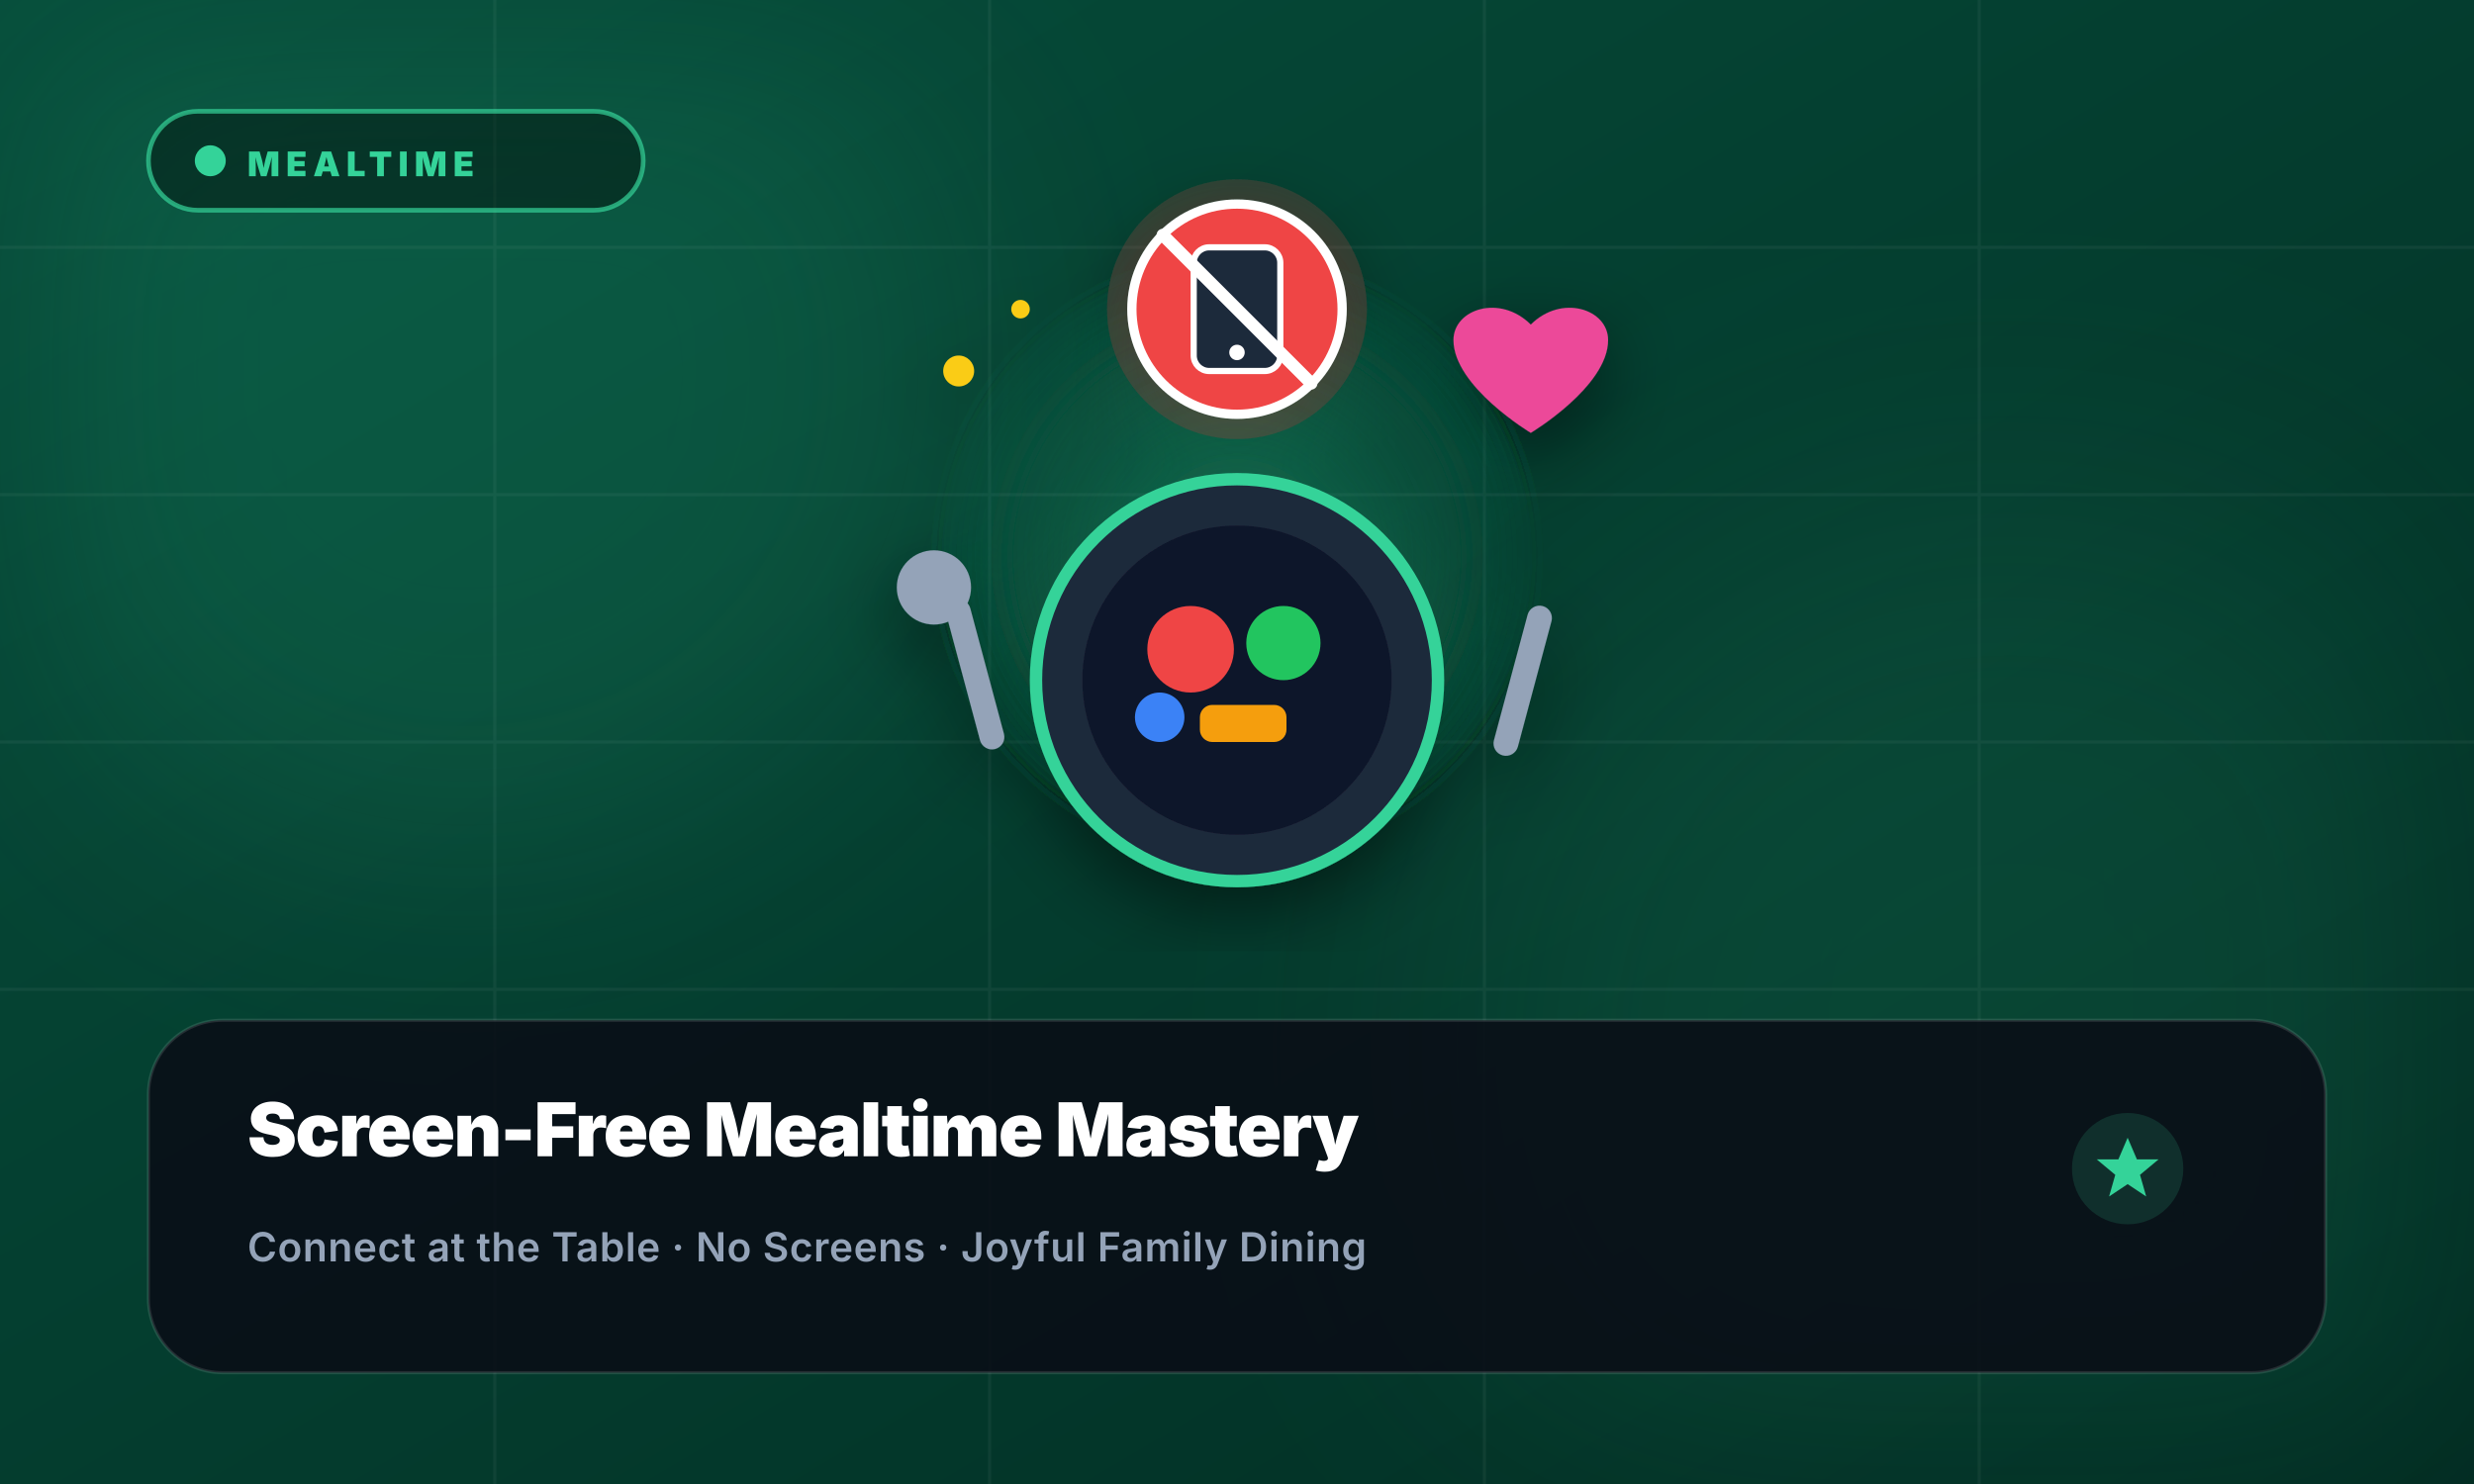
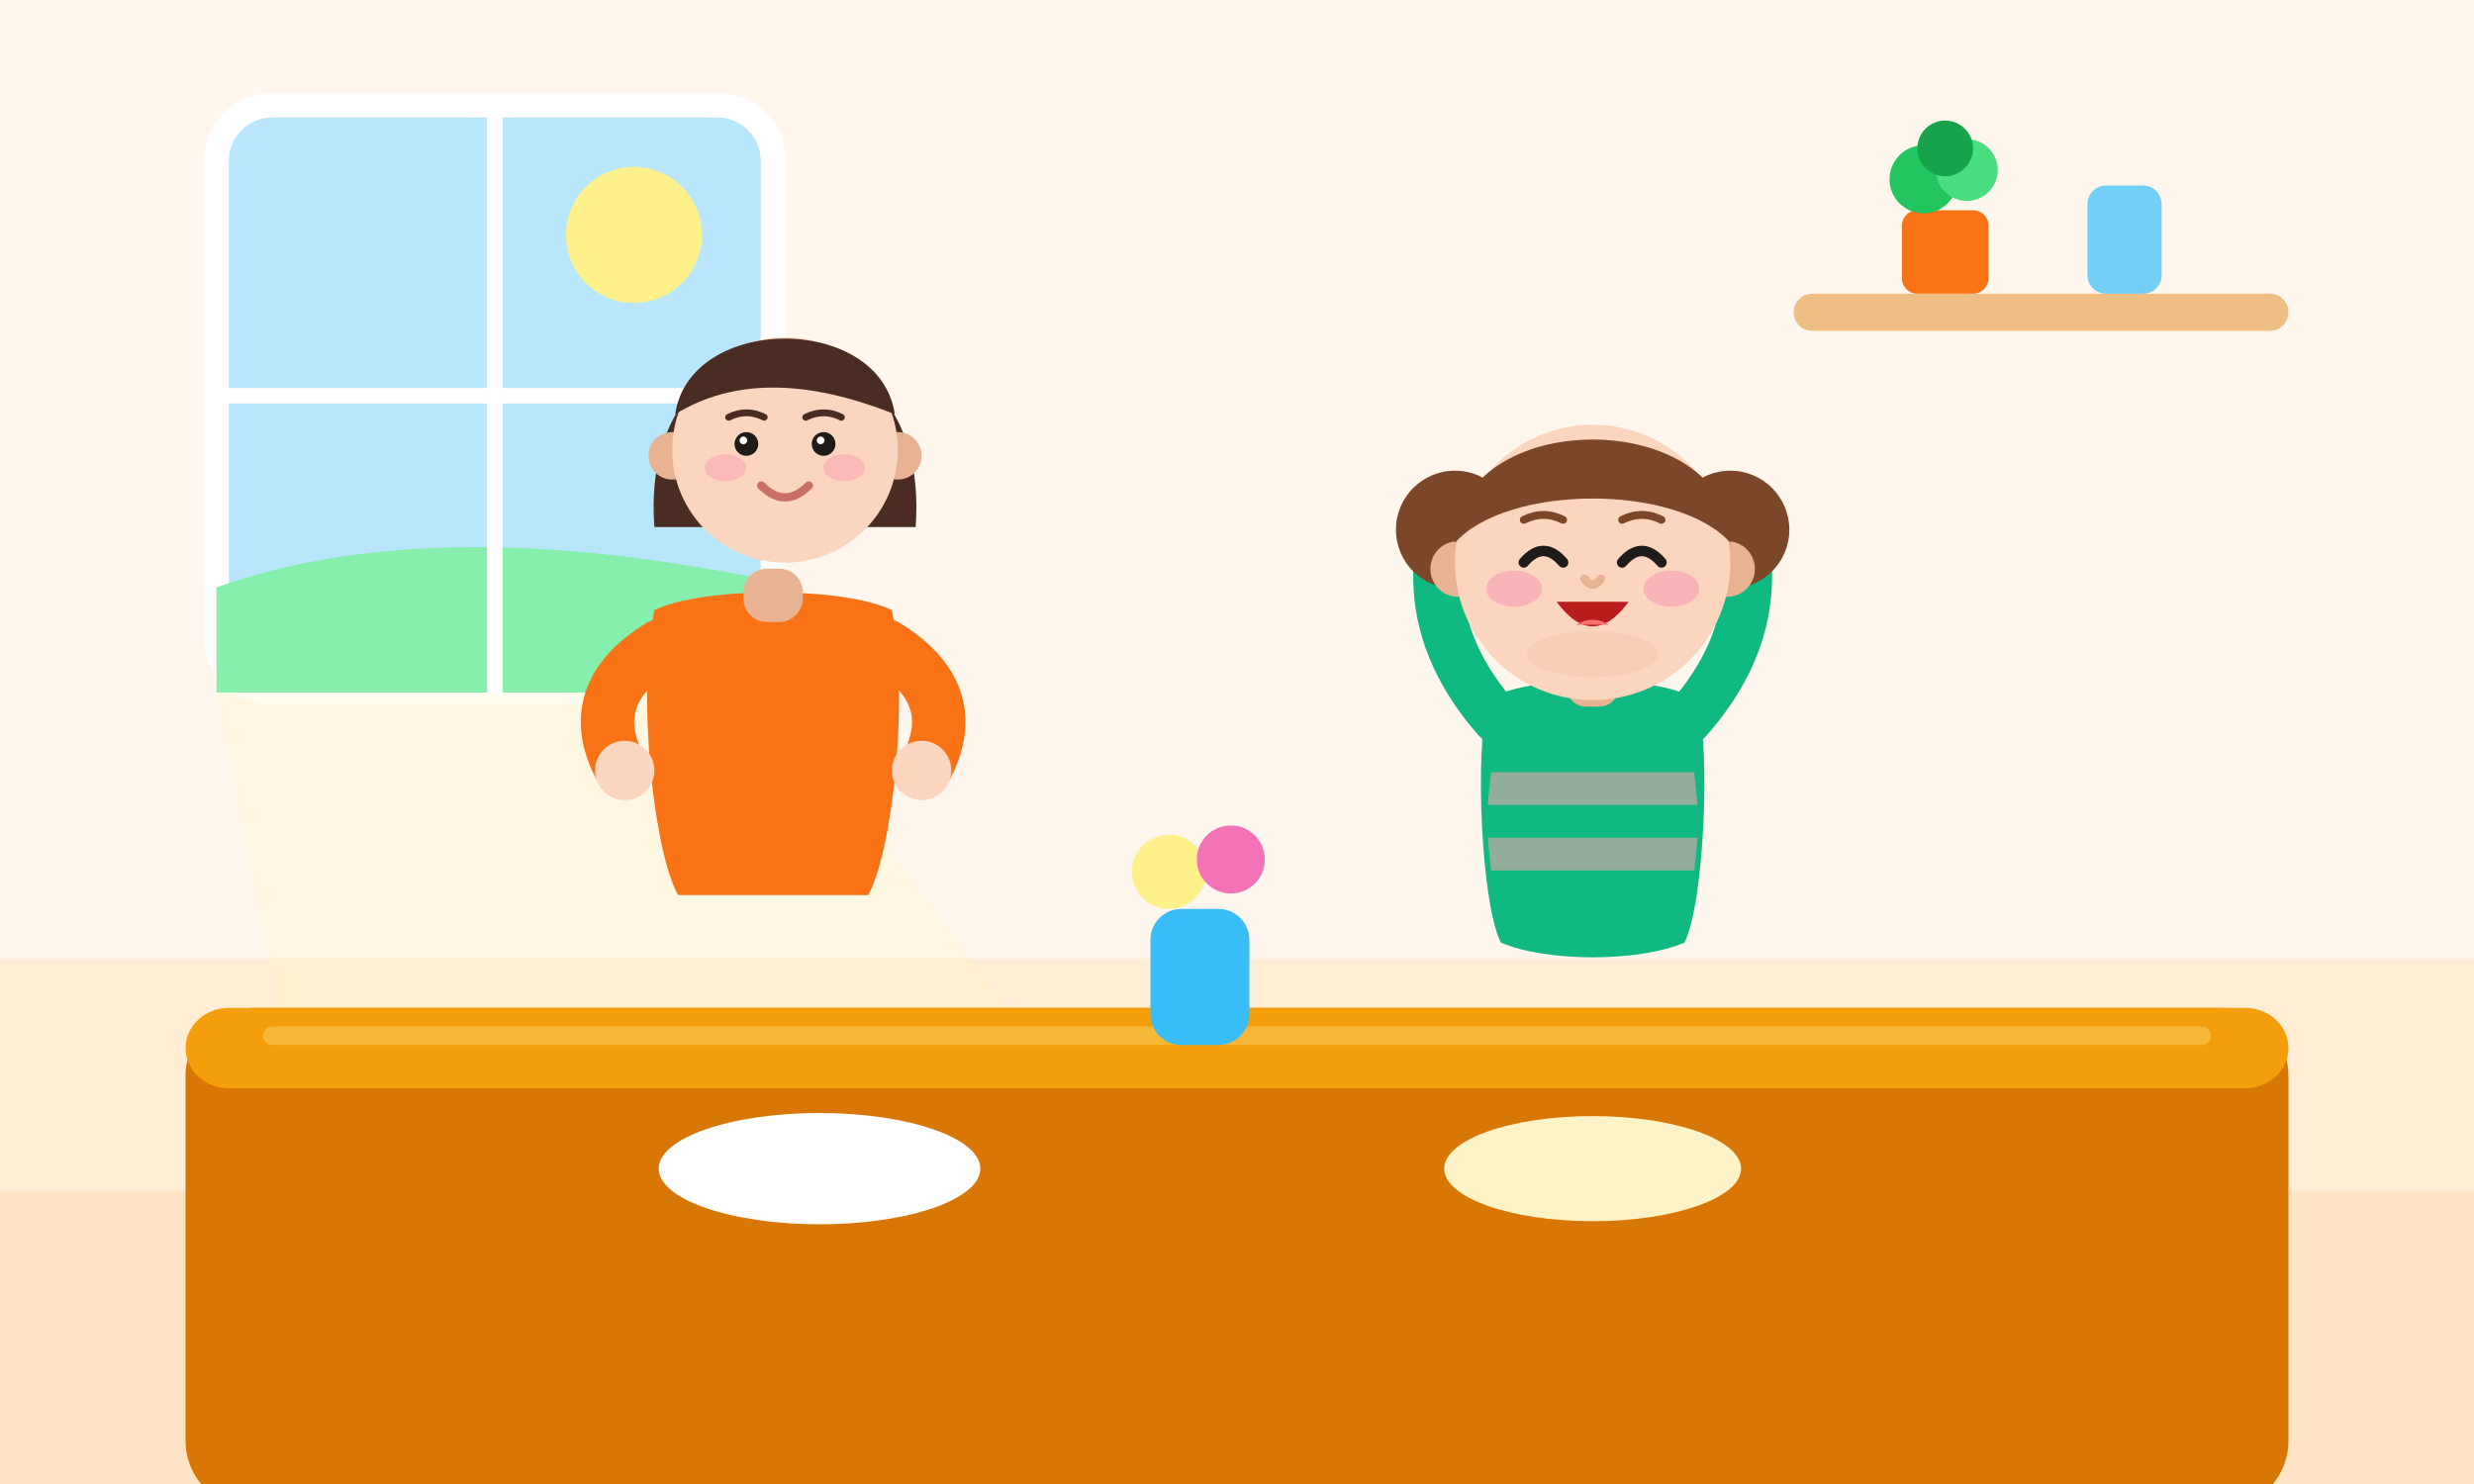
<svg xmlns="http://www.w3.org/2000/svg" viewBox="0 0 800 480" width="800" height="480">
  <defs>
-     <linearGradient id="bgGrad" x1="0%" y1="0%" x2="100%" y2="100%">
-       <stop offset="0%" stop-color="#064e3b" />
-       <stop offset="100%" stop-color="#022c22" />
-     </linearGradient>
-     <radialGradient id="sunGlow" cx="50%" cy="50%" r="50%">
-       <stop offset="0%" stop-color="#34d399" stop-opacity="0.8" />
-       <stop offset="100%" stop-color="#34d399" stop-opacity="0" />
-     </radialGradient>
-     <filter id="shadow" x="-10%" y="-10%" width="120%" height="120%">
-       <feDropShadow dx="0" dy="8" stdDeviation="12" flood-color="#000000" flood-opacity="0.5" />
+     <filter id="softShadow_m6" x="-20%" y="-20%" width="140%" height="140%">
+       <feDropShadow dx="0" dy="8" stdDeviation="10" flood-color="#1e293b" flood-opacity="0.12" />
    </filter>
  </defs>
-   <rect width="800" height="480" fill="url(#bgGrad)" />
-   <g opacity="0.05" stroke="#ffffff" stroke-width="1">
-     <line x1="0" y1="80" x2="800" y2="80" />
-     <line x1="0" y1="160" x2="800" y2="160" />
-     <line x1="0" y1="240" x2="800" y2="240" />
-     <line x1="0" y1="320" x2="800" y2="320" />
-     <line x1="160" y1="0" x2="160" y2="480" />
-     <line x1="320" y1="0" x2="320" y2="480" />
-     <line x1="480" y1="0" x2="480" y2="480" />
-     <line x1="640" y1="0" x2="640" y2="480" />
+   <rect width="800" height="480" fill="#FFF7ED" />
+   <rect y="310" width="800" height="170" fill="#FFEDD5" />
+   <rect x="70" y="34" width="180" height="190" rx="18" fill="#BAE6FD" stroke="#FFFFFF" stroke-width="8" />
+   <path d="M70,190 Q140,165 250,188 L250,224 L70,224 Z" fill="#86EFAC" />
+   <circle cx="205" cy="76" r="22" fill="#FEF08A" />
+   <line x1="160" y1="34" x2="160" y2="224" stroke="#FFFFFF" stroke-width="5" />
+   <line x1="70" y1="128" x2="250" y2="128" stroke="#FFFFFF" stroke-width="5" />
+   <polygon points="70,224 250,224 440,480 120,480" fill="#FEF9C3" opacity="0.28" />
+   <rect x="580" y="95" width="160" height="12" rx="6" fill="#D97706" opacity="0.45" />
+   <rect x="615" y="68" width="28" height="27" rx="5" fill="#F97316" />
+   <circle cx="622" cy="58" r="11" fill="#22C55E" />
+   <circle cx="636" cy="55" r="10" fill="#4ADE80" />
+   <circle cx="629" cy="48" r="9" fill="#16A34A" />
+   <rect x="675" y="60" width="24" height="35" rx="6" fill="#38BDF8" opacity="0.7" />
+   <rect y="385" width="800" height="95" fill="#FED7AA" opacity="0.35" />
+   <g transform="translate(250, 230) scale(0.96)">
+     <path d="M-40,-62 C-46,-142 54,-142 48,-62 Z" fill="#4A2C22" />
+     <path d="M-40,-34 C-46,-4 -40,48 -32,62 L32,62 C40,48 46,-4 40,-34 C24,-42 -24,-42 -40,-34 Z" fill="#F97316" />
+     <rect x="-10" y="-48" width="20" height="18" rx="8" fill="#E8B393" />
+     <path d="M-38,-22 Q-64,-6 -52,18" fill="none" stroke="#F97316" stroke-width="18" stroke-linecap="round" />
+     <circle cx="-50" cy="20" r="10" fill="#FBD5BD" />
+     <path d="M38,-22 Q64,-6 52,18" fill="none" stroke="#F97316" stroke-width="18" stroke-linecap="round" />
+     <circle cx="50" cy="20" r="10" fill="#FBD5BD" />
+     <circle cx="-34" cy="-86" r="8" fill="#E8B393" />
+     <circle cx="42" cy="-86" r="8" fill="#E8B393" />
+     <circle cx="4" cy="-88" r="38" fill="#FBD5BD" />
+     <ellipse cx="-16" cy="-82" rx="7" ry="4.5" fill="#F48FB1" opacity="0.38" />
+     <ellipse cx="24" cy="-82" rx="7" ry="4.5" fill="#F48FB1" opacity="0.38" />
+     <circle cx="-9" cy="-90" r="4" fill="#1E1B18" />
+     <circle cx="17" cy="-90" r="4" fill="#1E1B18" />
+     <circle cx="-10" cy="-91.2" r="1.3" fill="#FFFFFF" />
+     <circle cx="16" cy="-91.2" r="1.3" fill="#FFFFFF" />
+     <path d="M-15,-99 Q-9,-102 -3,-99" fill="none" stroke="#4A2C22" stroke-width="2.3" stroke-linecap="round" />
+     <path d="M11,-99 Q17,-102 23,-99" fill="none" stroke="#4A2C22" stroke-width="2.3" stroke-linecap="round" />
+     <path d="M-4,-76 Q4,-68 12,-76" fill="none" stroke="#C96F63" stroke-width="2.8" stroke-linecap="round" />
+     <path d="M-33,-100 Q-4,-118 41,-100 C36,-134 -28,-134 -33,-100 Z" fill="#4A2C22" />
  </g>
-   <circle cx="150" cy="120" r="160" fill="#34d399" opacity="0.12" filter="blur(40px)" />
-   <circle cx="650" cy="340" r="180" fill="#34d399" opacity="0.1" filter="blur(50px)" />
-   <g transform="translate(48, 36)">
-     <rect width="160" height="32" rx="16" fill="#000000" opacity="0.4" />
-     <rect width="160" height="32" rx="16" fill="none" stroke="#34d399" stroke-width="1.5" opacity="0.7" />
-     <circle cx="20" cy="16" r="5" fill="#34d399" />
-     <text x="32" y="21" font-family="system-ui, -apple-system, sans-serif" font-weight="900" font-size="11" fill="#34d399" letter-spacing="2">MEALTIME</text>
+   <g transform="translate(515, 254) scale(1.06)">
+     <path d="M-29,-20 Q-52,-46 -46,-76" fill="none" stroke="#10B981" stroke-width="15" stroke-linecap="round" />
+     <circle cx="-46" cy="-78" r="8.5" fill="#FBD5BD" />
+     <path d="M29,-20 Q52,-46 46,-76" fill="none" stroke="#10B981" stroke-width="15" stroke-linecap="round" />
+     <circle cx="46" cy="-78" r="8.5" fill="#FBD5BD" />
+     <path d="M-32,-26 C-36,-10 -34,36 -28,48 C-14,54 14,54 28,48 C34,36 36,-10 32,-26 C20,-34 -20,-34 -32,-26 Z" fill="#10B981" />
+     <path d="M-31,-4 L31,-4 L32,6 L-32,6 Z" fill="#FDA4AF" opacity="0.55" />
+     <path d="M-32,16 L32,16 L31,26 L-31,26 Z" fill="#FDA4AF" opacity="0.55" />
+     <rect x="-8" y="-38" width="16" height="14" rx="6" fill="#E8B393" />
+     <circle cx="-42" cy="-78" r="18" fill="#7C4728" />
+     <circle cx="42" cy="-78" r="18" fill="#7C4728" />
+     <circle cx="-34" cy="-84" r="5" fill="#FB7185" />
+     <circle cx="34" cy="-84" r="5" fill="#FB7185" />
+     <circle cx="-41" cy="-66" r="8.5" fill="#E8B393" />
+     <circle cx="41" cy="-66" r="8.5" fill="#E8B393" />
+     <circle cx="0" cy="-68" r="42" fill="#FBD5BD" />
+     <ellipse cx="0" cy="-40" rx="20" ry="7" fill="#E8B393" opacity="0.22" />
+     <ellipse cx="-24" cy="-60" rx="8.5" ry="5.5" fill="#F48FB1" opacity="0.45" />
+     <ellipse cx="24" cy="-60" rx="8.5" ry="5.5" fill="#F48FB1" opacity="0.45" />
+     <path d="M-2.5,-63 Q0,-59.5 2.5,-63" fill="none" stroke="#E8B393" stroke-width="2.6" stroke-linecap="round" />
+     <path d="M-21,-81 Q-15,-84 -9,-81" fill="none" stroke="#7C4728" stroke-width="2.4" stroke-linecap="round" />
+     <path d="M9,-81 Q15,-84 21,-81" fill="none" stroke="#7C4728" stroke-width="2.4" stroke-linecap="round" />
+     <path d="M-21,-68 Q-15,-75 -9,-68" fill="none" stroke="#1E1B18" stroke-width="3.2" stroke-linecap="round" />
+     <path d="M9,-68 Q15,-75 21,-68" fill="none" stroke="#1E1B18" stroke-width="3.2" stroke-linecap="round" />
+     <path d="M-11,-56 Q0,-41 11,-56 Z" fill="#B91C1C" />
+     <path d="M-5,-49 Q0,-52 5,-49" fill="#F87171" />
+     <path d="M-42,-74 C-42,-116 42,-116 42,-74 C26,-92 -26,-92 -42,-74 Z" fill="#7C4728" />
  </g>
-   <g filter="url(#shadow)">
-     <circle cx="400" cy="180" r="100" fill="url(#sunGlow)" opacity="0.3" />
-     <circle cx="400" cy="220" r="65" fill="#1e293b" stroke="#34d399" stroke-width="4" />
-     <circle cx="400" cy="220" r="50" fill="#0f172a" />
-     <circle cx="385" cy="210" r="14" fill="#ef4444" />
-     <circle cx="415" cy="208" r="12" fill="#22c55e" />
-     <rect x="388" y="228" width="28" height="12" rx="4" fill="#f59e0b" />
-     <circle cx="375" cy="232" r="8" fill="#3b82f6" />
-     <rect x="305" y="195" width="8" height="50" rx="4" fill="#94a3b8" transform="rotate(-15 305 195)" />
-     <circle cx="302" cy="190" r="12" fill="#94a3b8" />
-     <rect x="495" y="195" width="8" height="50" rx="4" fill="#94a3b8" transform="rotate(15 495 195)" />
-     <g transform="translate(400, 100)">
-       <circle cx="0" cy="0" r="42" fill="#ef4444" opacity="0.15" />
-       <circle cx="0" cy="0" r="34" fill="#ef4444" stroke="#ffffff" stroke-width="3" />
-       <rect x="-14" y="-20" width="28" height="40" rx="5" fill="#1e293b" stroke="#ffffff" stroke-width="2" />
-       <circle cx="0" cy="14" r="2.5" fill="#ffffff" />
-       <line x1="-24" y1="-24" x2="24" y2="24" stroke="#ffffff" stroke-width="4" stroke-linecap="round" />
-     </g>
-     <path d="M 470 110 C 470 100 485 95 495 105 C 505 95 520 100 520 110 C 520 125 495 140 495 140 C 495 140 470 125 470 110 Z" fill="#ec4899" />
-     <circle cx="310" cy="120" r="5" fill="#facc15" />
-     <circle cx="330" cy="100" r="3" fill="#facc15" />
-   </g>
-   <g transform="translate(48, 330)">
-     <rect width="704" height="114" rx="24" fill="#090d16" opacity="0.88" />
-     <rect width="704" height="114" rx="24" fill="none" stroke="#ffffff" stroke-width="1" opacity="0.12" />
-     <text x="32" y="44" font-family="system-ui, -apple-system, sans-serif" font-weight="900" font-size="24" fill="#ffffff" letter-spacing="-0.5">Screen-Free Mealtime Mastery</text>
-     <text x="32" y="78" font-family="system-ui, -apple-system, sans-serif" font-weight="600" font-size="13" fill="#94a3b8" letter-spacing="0.2">Connect at the Table · No Screens · Joyful Family Dining</text>
-     <g transform="translate(640, 48)">
-       <circle cx="0" cy="0" r="18" fill="#34d399" opacity="0.15" />
-       <polygon points="0,-10 3,-3 10,-3 4,2 6,9 0,5 -6,9 -4,2 -10,-3 -3,-3" fill="#34d399" />
-     </g>
-   </g>
+   <rect x="60" y="326" width="680" height="162" rx="22" fill="#D97706" />
+   <rect x="60" y="326" width="680" height="26" rx="14" fill="#F59E0B" />
+   <rect x="85" y="332" width="630" height="6" rx="3" fill="#FDE68A" opacity="0.35" />
+   <rect x="372" y="294" width="32" height="44" rx="10" fill="#38BDF8" />
+   <circle cx="378" cy="282" r="12" fill="#FEF08A" />
+   <circle cx="398" cy="278" r="11" fill="#F472B6" />
+   <ellipse cx="265" cy="378" rx="52" ry="18" fill="#FFFFFF" />
+   <ellipse cx="515" cy="378" rx="48" ry="17" fill="#FEF3C7" />
</svg>
